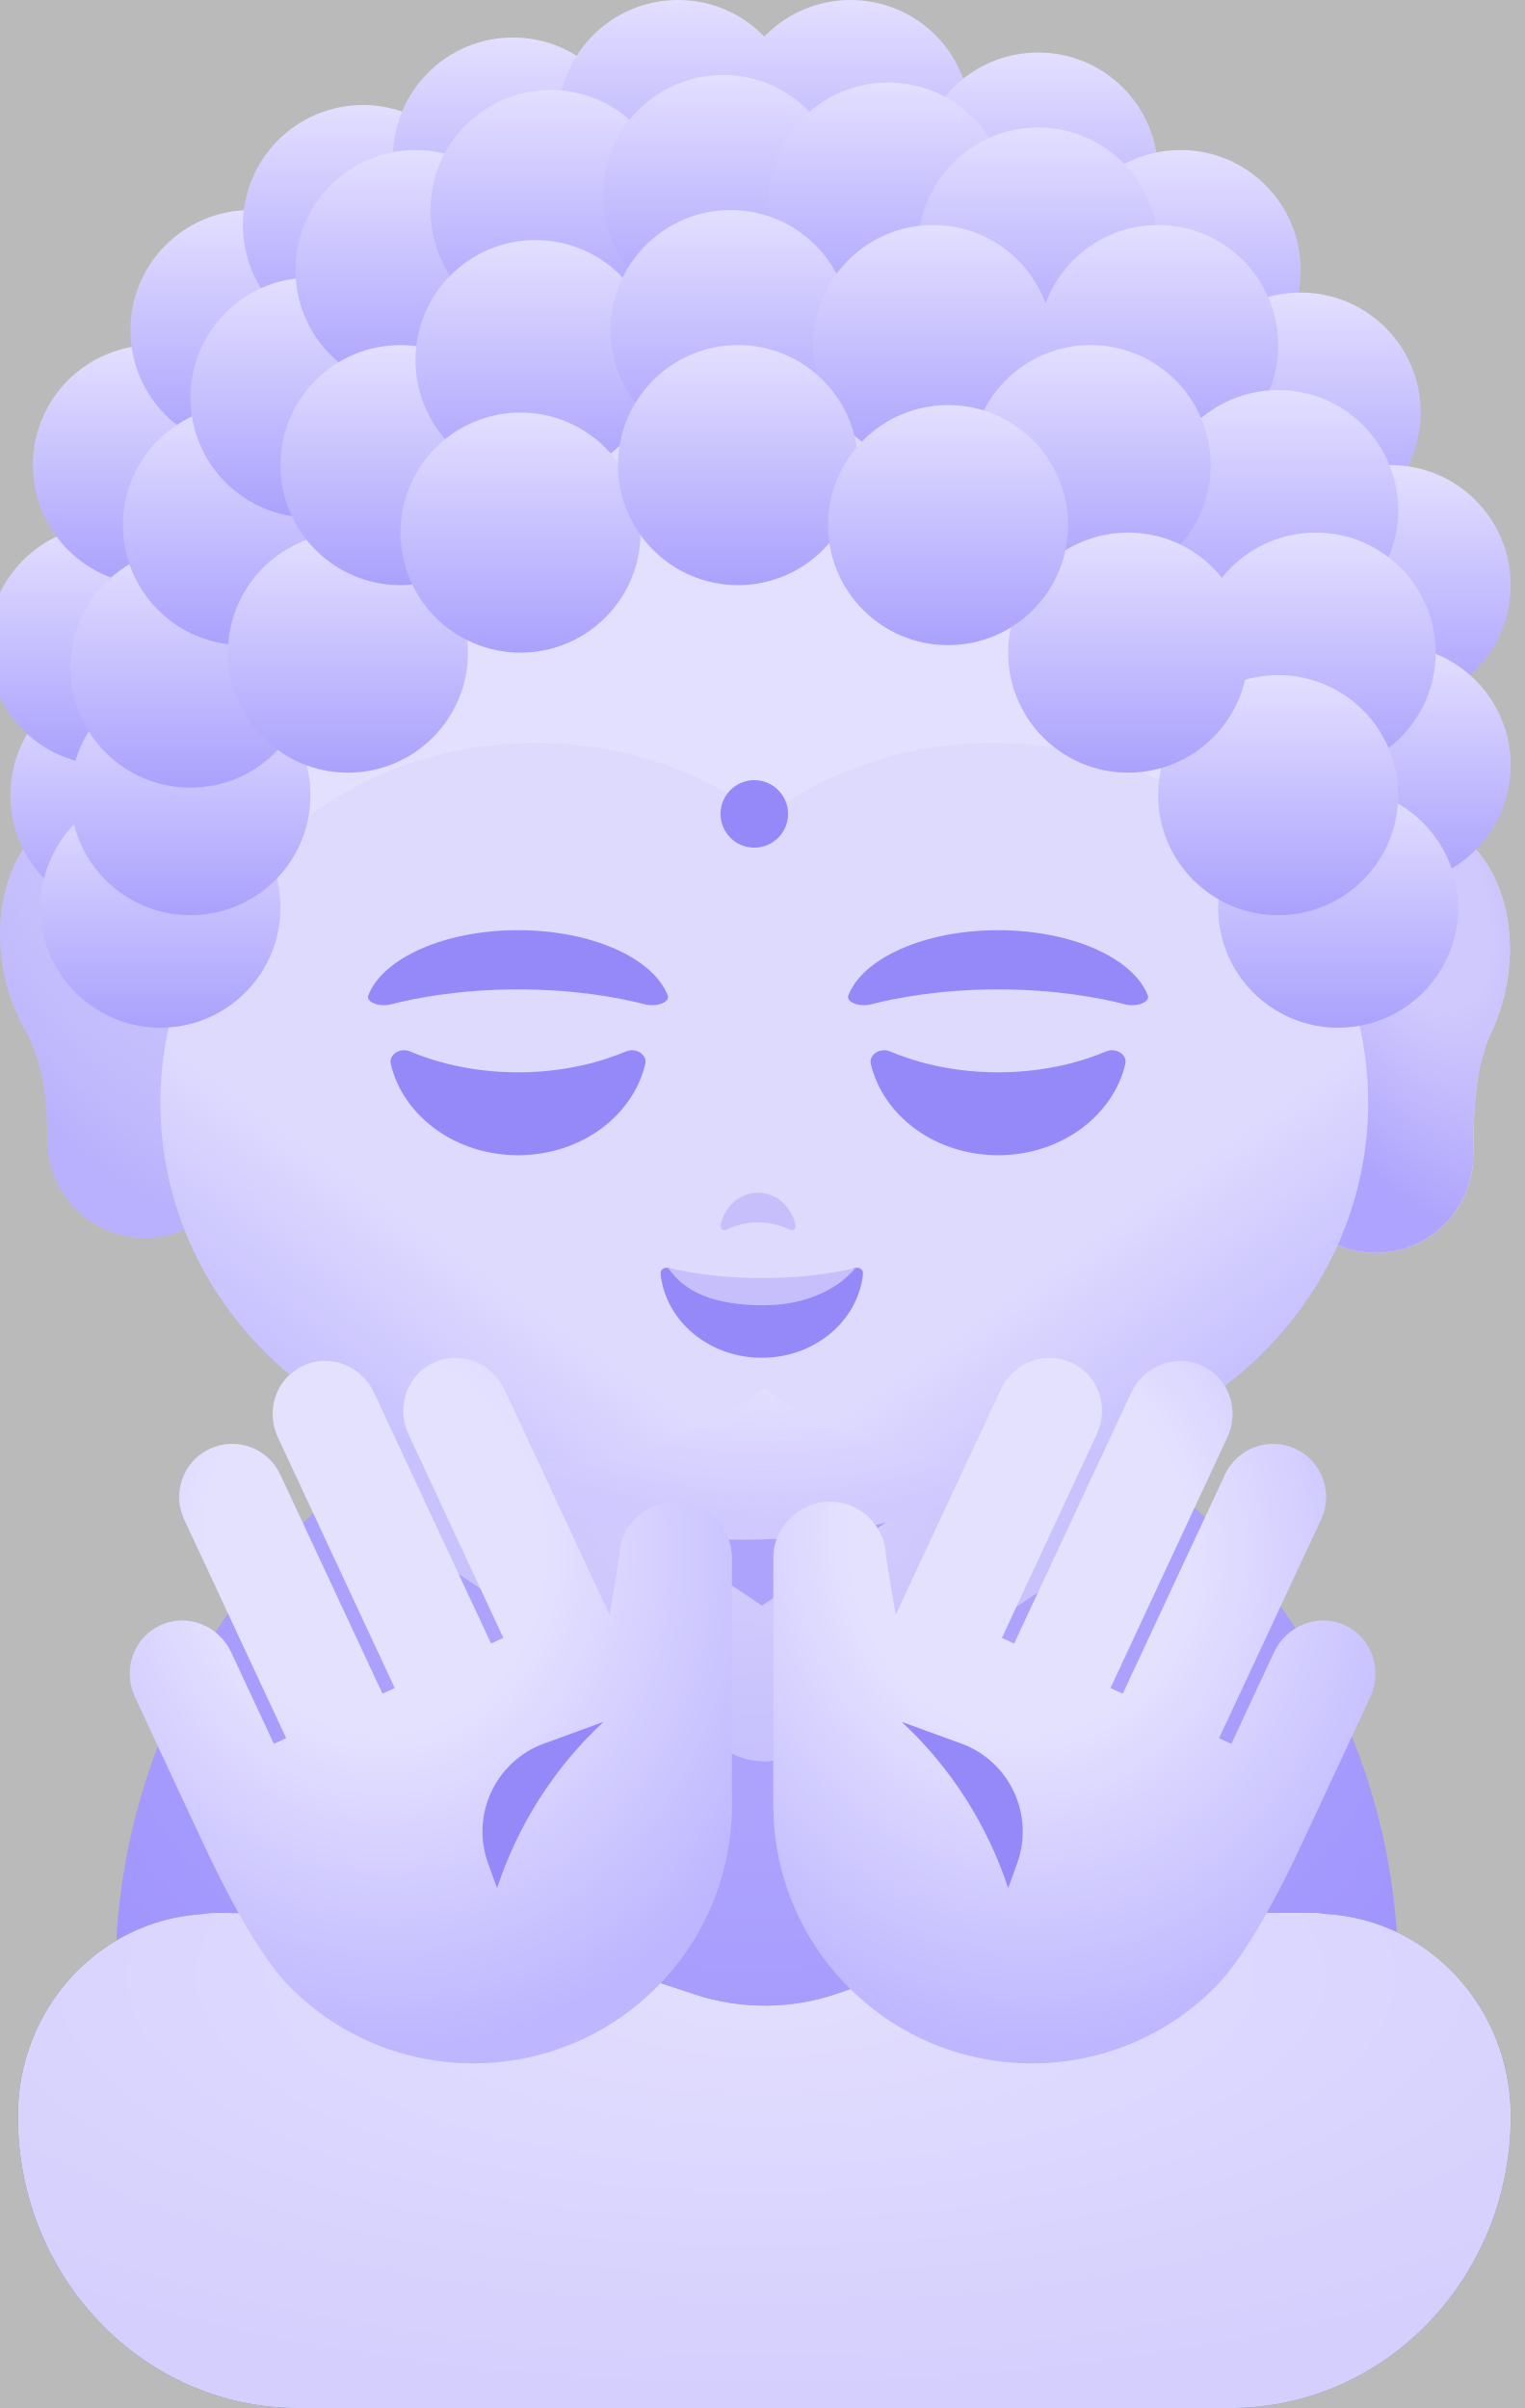
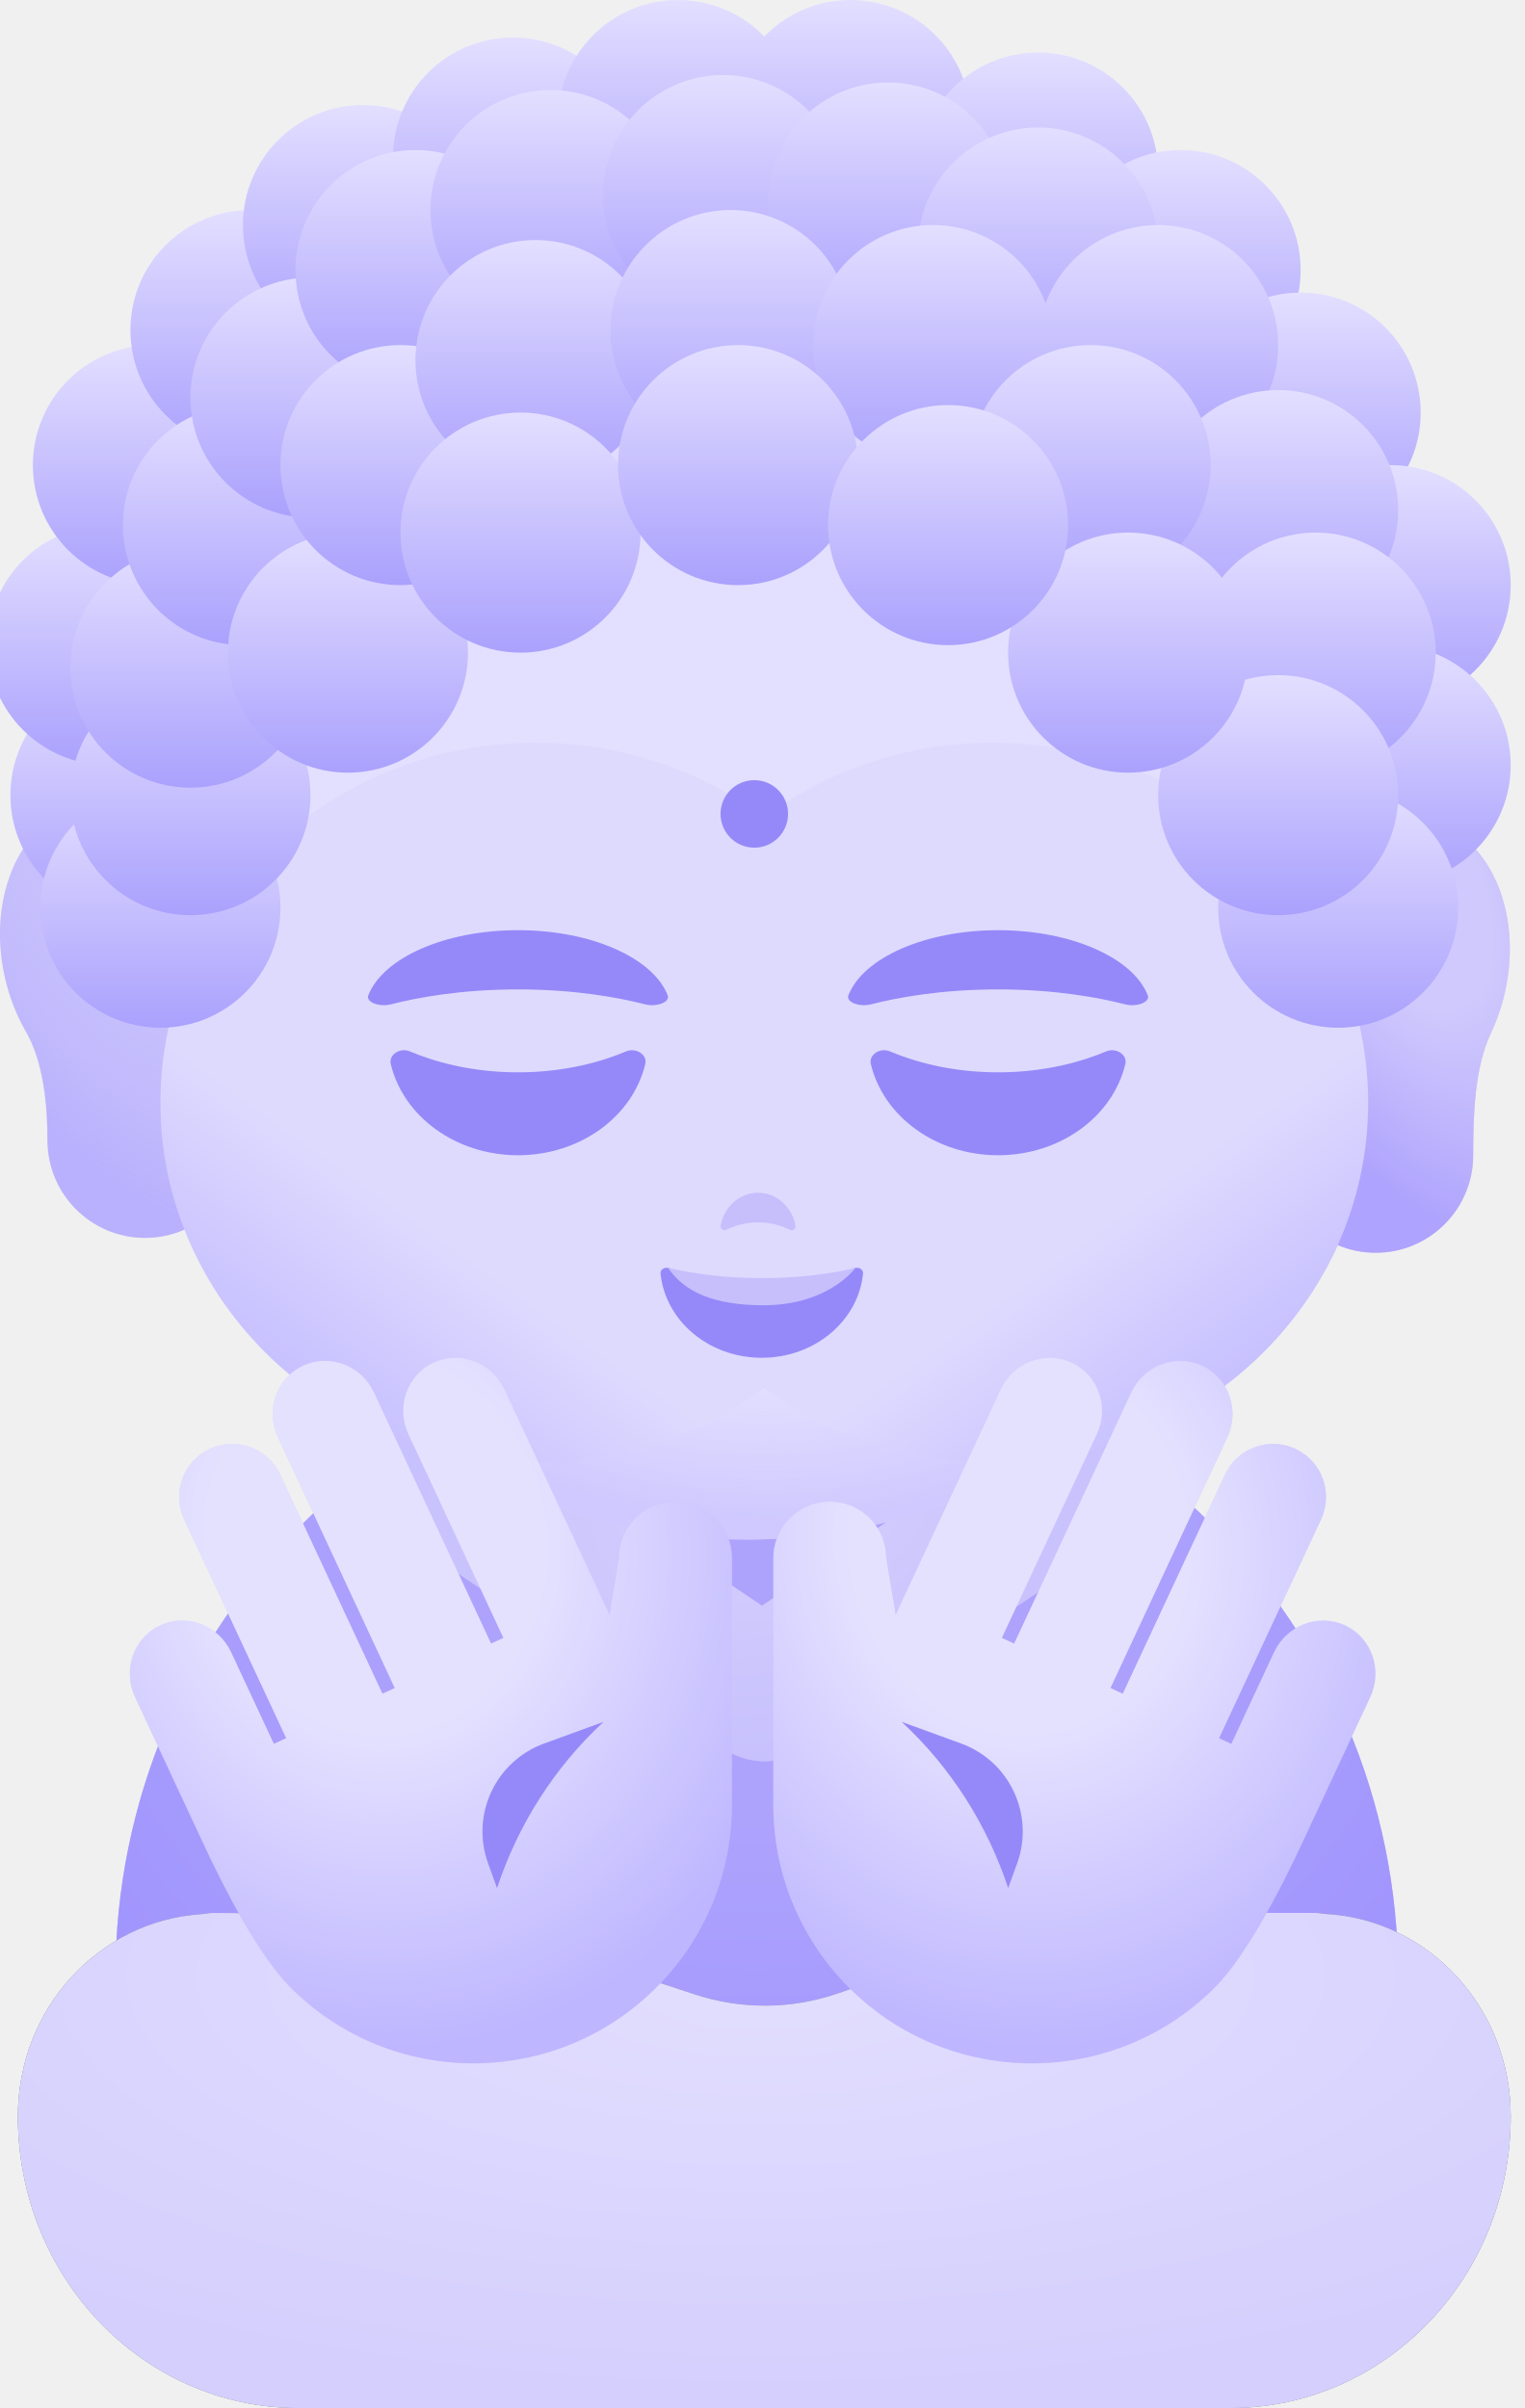
<svg xmlns="http://www.w3.org/2000/svg" width="88" height="139" viewBox="0 0 88 139" fill="none">
-   <rect width="88" height="139" fill="#F5F5F5" />
  <g id="ì ì Components">
-     <path d="M-4743 -205C-4743 -206.105 -4742.1 -207 -4741 -207H882C883.104 -207 884 -206.105 884 -205V6991C884 6992.1 883.104 6993 882 6993H-4741C-4742.1 6993 -4743 6992.1 -4743 6991V-205Z" fill="#2D2D2D" />
-     <path d="M-4741 -207V-206H882V-207V-208H-4741V-207ZM884 -205H883V6991H884H885V-205H884ZM882 6993V6992H-4741V6993V6994H882V6993ZM-4743 6991H-4742V-205H-4743H-4744V6991H-4743ZM-4741 6993V6992C-4741.55 6992 -4742 6991.55 -4742 6991H-4743H-4744C-4744 6992.66 -4742.66 6994 -4741 6994V6993ZM884 6991H883C883 6991.55 882.552 6992 882 6992V6993V6994C883.657 6994 885 6992.66 885 6991H884ZM882 -207V-206C882.552 -206 883 -205.552 883 -205H884H885C885 -206.657 883.657 -208 882 -208V-207ZM-4741 -207V-208C-4742.66 -208 -4744 -206.657 -4744 -205H-4743H-4742C-4742 -205.552 -4741.55 -206 -4741 -206V-207Z" fill="black" fill-opacity="0.1" />
    <g id="ë¶ì²">
-       <path d="M-477 -108C-477 -109.105 -476.105 -110 -475 -110H696C697.105 -110 698 -109.105 698 -108V1498C698 1499.1 697.105 1500 696 1500H-475C-476.105 1500 -477 1499.1 -477 1498V-108Z" fill="#BABABA" />
-       <path d="M-475 -110V-109H696V-110V-111H-475V-110ZM698 -108H697V1498H698H699V-108H698ZM696 1500V1499H-475V1500V1501H696V1500ZM-477 1498H-476V-108H-477H-478V1498H-477ZM-475 1500V1499C-475.552 1499 -476 1498.55 -476 1498H-477H-478C-478 1499.66 -476.657 1501 -475 1501V1500ZM698 1498H697C697 1498.55 696.552 1499 696 1499V1500V1501C697.657 1501 699 1499.66 699 1498H698ZM696 -110V-109C696.552 -109 697 -108.552 697 -108H698H699C699 -109.657 697.657 -111 696 -111V-110ZM-475 -110V-111C-476.657 -111 -478 -109.657 -478 -108H-477H-476C-476 -108.552 -475.552 -109 -475 -109V-110Z" fill="black" fill-opacity="0.1" />
      <g id="ë¶ì²_2">
        <rect x="-293.5" y="-31.5" width="563" height="691" rx="4.5" stroke="#9747FF" stroke-dasharray="10 5" />
        <g id="íì =ê¸°ë³¸, ìì=ë³´ë¼">
          <g id="art" clip-path="url(#clip0_260_4375)">
            <path id="Vector" d="M60.651 84.235C48.839 86.086 37.824 78.393 36.047 67.052C34.27 55.712 42.404 45.017 54.216 43.166C66.027 41.315 77.043 49.008 78.82 60.349C80.597 71.689 72.462 82.384 60.651 84.235Z" fill="url(#paint0_radial_260_4375)" fill-opacity="0.5" />
            <path id="Vector_2" d="M27.673 84.235C39.484 86.086 50.5 78.393 52.277 67.052C54.053 55.712 45.919 45.017 34.107 43.166C22.296 41.315 11.28 49.008 9.503 60.349C7.726 71.689 15.861 82.384 27.673 84.235Z" fill="url(#paint1_radial_260_4375)" fill-opacity="0.5" />
            <g id="ë¶ì²_3">
              <g id="Group 5">
                <g id="Rectangle 33">
                  <path d="M6.661 114.096C6.661 93.651 23.234 77.078 43.679 77.078C64.123 77.078 80.696 93.651 80.696 114.096V129.907H6.661V114.096Z" fill="#9587FF" />
                  <path d="M6.661 114.096C6.661 93.651 23.234 77.078 43.679 77.078C64.123 77.078 80.696 93.651 80.696 114.096V129.907H6.661V114.096Z" fill="url(#paint2_radial_260_4375)" fill-opacity="0.5" />
                </g>
                <g id="Union">
                  <path d="M60.592 81.536C62.478 80.27 65.033 80.773 66.299 82.659C67.565 84.545 67.063 87.101 65.177 88.367L46.413 100.967C44.759 102.077 42.59 101.827 41.228 100.477C40.79 100.363 40.364 100.175 39.967 99.909L22.778 88.367C20.892 87.101 20.39 84.545 21.656 82.659C22.922 80.773 25.477 80.27 27.363 81.536L43.977 92.692L60.592 81.536Z" fill="#E4E0FF" />
                  <path d="M60.592 81.536C62.478 80.27 65.033 80.773 66.299 82.659C67.565 84.545 67.063 87.101 65.177 88.367L46.413 100.967C44.759 102.077 42.59 101.827 41.228 100.477C40.79 100.363 40.364 100.175 39.967 99.909L22.778 88.367C20.892 87.101 20.39 84.545 21.656 82.659C22.922 80.773 25.477 80.27 27.363 81.536L43.977 92.692L60.592 81.536Z" fill="url(#paint3_radial_260_4375)" fill-opacity="0.5" />
                </g>
                <path id="Union_2" d="M75.484 48.502C77.122 46.458 80.169 46.87 82.384 47.356C85.887 48.124 87.897 52.534 86.873 57.206C86.685 58.065 86.407 58.873 86.057 59.614C85.091 61.659 85.026 64.424 85.026 66.686C85.026 69.795 82.506 72.315 79.397 72.315C76.289 72.314 73.77 69.794 73.769 66.686C73.769 63.996 74.262 60.649 73.977 57.974C73.858 56.849 73.918 55.646 74.186 54.424C74.562 52.705 74.531 49.692 75.484 48.502Z" fill="#FFDBE4" />
                <path id="Vector_3" d="M44.015 87.74C62.382 87.74 77.271 72.849 77.271 54.479C77.271 36.109 62.382 21.218 44.015 21.218C25.648 21.218 10.759 36.109 10.759 54.479C10.759 72.849 25.648 87.74 44.015 87.74Z" fill="url(#paint4_linear_260_4375)" />
                <g id="Vector_4">
                  <path d="M43.861 88.01C62.377 88.01 77.388 73.312 77.388 55.181C77.388 37.05 62.377 22.352 43.861 22.352C25.344 22.352 10.333 37.05 10.333 55.181C10.333 73.312 25.344 88.01 43.861 88.01Z" fill="#E3DFFF" />
                  <path d="M43.861 88.01C62.377 88.01 77.388 73.312 77.388 55.181C77.388 37.05 62.377 22.352 43.861 22.352C25.344 22.352 10.333 37.05 10.333 55.181C10.333 73.312 25.344 88.01 43.861 88.01Z" fill="url(#paint5_radial_260_4375)" fill-opacity="0.5" />
                </g>
                <path id="Vector_5" d="M44.149 77.134C63.517 77.134 79.218 61.431 79.218 42.06C79.218 22.688 63.517 6.985 44.149 6.985C24.781 6.985 9.08 22.688 9.08 42.06C9.08 61.431 24.781 77.134 44.149 77.134Z" fill="#DEDAFE" />
                <path id="Vector 1" d="M24.196 103.059C23.33 103.059 23.113 110.564 23.113 114.317L25.062 117.781C25.134 112.874 25.062 103.059 24.196 103.059Z" fill="#FFADC2" />
                <path id="Vector 2" d="M64.915 103.059C65.781 103.059 65.997 110.564 65.997 114.317L64.049 117.781C63.976 112.874 64.049 103.059 64.915 103.059Z" fill="#FFADC2" />
                <g id="Vector_6">
                  <path d="M72.736 110.421C65.495 110.421 58.306 111.629 51.463 113.996L48.367 115.067C45.687 115.993 42.796 116.015 40.104 115.129L38.603 114.634C30.138 111.845 21.224 110.424 12.312 110.424C12.059 110.424 11.821 110.486 11.571 110.501C5.694 110.907 1.033 115.943 1.033 122.163C1.033 131.462 8.276 139 17.211 139H71.013C79.948 139 87.191 131.462 87.191 122.163C87.191 115.888 82.447 110.804 76.495 110.483C76.299 110.473 76.111 110.421 75.912 110.421H72.739H72.736Z" fill="#4E5968" />
                  <path d="M72.736 110.421C65.495 110.421 58.306 111.629 51.463 113.996L48.367 115.067C45.687 115.993 42.796 116.015 40.104 115.129L38.603 114.634C30.138 111.845 21.224 110.424 12.312 110.424C12.059 110.424 11.821 110.486 11.571 110.501C5.694 110.907 1.033 115.943 1.033 122.163C1.033 131.462 8.276 139 17.211 139H71.013C79.948 139 87.191 131.462 87.191 122.163C87.191 115.888 82.447 110.804 76.495 110.483C76.299 110.473 76.111 110.421 75.912 110.421H72.739H72.736Z" fill="#E3DFFF" />
                  <path d="M72.736 110.421C65.495 110.421 58.306 111.629 51.463 113.996L48.367 115.067C45.687 115.993 42.796 116.015 40.104 115.129L38.603 114.634C30.138 111.845 21.224 110.424 12.312 110.424C12.059 110.424 11.821 110.486 11.571 110.501C5.694 110.907 1.033 115.943 1.033 122.163C1.033 131.462 8.276 139 17.211 139H71.013C79.948 139 87.191 131.462 87.191 122.163C87.191 115.888 82.447 110.804 76.495 110.483C76.299 110.473 76.111 110.421 75.912 110.421H72.739H72.736Z" fill="url(#paint6_radial_260_4375)" fill-opacity="0.5" />
                </g>
              </g>
              <g id="Group 45">
                <g id="Union_3">
                  <path d="M75.483 48.502C77.121 46.458 80.168 46.87 82.383 47.356C85.886 48.124 87.896 52.534 86.872 57.206C86.684 58.065 86.406 58.873 86.056 59.614C85.09 61.659 85.025 64.424 85.025 66.686C85.025 69.795 82.505 72.315 79.397 72.315C76.288 72.314 73.769 69.794 73.769 66.686C73.769 63.996 74.261 60.649 73.976 57.974C73.857 56.849 73.917 55.646 74.185 54.424C74.561 52.705 74.53 49.692 75.483 48.502Z" fill="#C6BFFC" />
                  <path d="M75.483 48.502C77.121 46.458 80.168 46.87 82.383 47.356C85.886 48.124 87.896 52.534 86.872 57.206C86.684 58.065 86.406 58.873 86.056 59.614C85.09 61.659 85.025 64.424 85.025 66.686C85.025 69.795 82.505 72.315 79.397 72.315C76.288 72.314 73.769 69.794 73.769 66.686C73.769 63.996 74.261 60.649 73.976 57.974C73.857 56.849 73.917 55.646 74.185 54.424C74.561 52.705 74.53 49.692 75.483 48.502Z" fill="url(#paint7_radial_260_4375)" fill-opacity="0.5" />
                </g>
                <g id="Union_4">
                  <path d="M4.755 46.497C6.97 46.011 10.017 45.599 11.655 47.643C12.608 48.833 12.577 51.846 12.954 53.565C13.153 54.473 13.237 55.371 13.218 56.234C13.153 59.174 13.998 62.886 13.998 65.826C13.998 68.935 11.477 71.456 8.369 71.456C5.261 71.456 2.741 68.935 2.741 65.826C2.741 63.772 2.509 61.305 1.484 59.525C0.942 58.585 0.522 57.513 0.266 56.347C-0.758 51.676 1.252 47.265 4.755 46.497Z" fill="#C6BFFC" />
                  <path d="M4.755 46.497C6.97 46.011 10.017 45.599 11.655 47.643C12.608 48.833 12.577 51.846 12.954 53.565C13.153 54.473 13.237 55.371 13.218 56.234C13.153 59.174 13.998 62.886 13.998 65.826C13.998 68.935 11.477 71.456 8.369 71.456C5.261 71.456 2.741 68.935 2.741 65.826C2.741 63.772 2.509 61.305 1.484 59.525C0.942 58.585 0.522 57.513 0.266 56.347C-0.758 51.676 1.252 47.265 4.755 46.497Z" fill="url(#paint8_radial_260_4375)" fill-opacity="0.5" />
                </g>
                <g id="Vector_7">
                  <path d="M43.034 88.874C61.401 88.874 76.29 73.983 76.29 55.613C76.29 37.243 61.401 22.352 43.034 22.352C24.668 22.352 9.778 37.243 9.778 55.613C9.778 73.983 24.668 88.874 43.034 88.874Z" fill="#E3DFFF" />
                  <path d="M43.034 88.874C61.401 88.874 76.29 73.983 76.29 55.613C76.29 37.243 61.401 22.352 43.034 22.352C24.668 22.352 9.778 37.243 9.778 55.613C9.778 73.983 24.668 88.874 43.034 88.874Z" fill="url(#paint9_radial_260_4375)" fill-opacity="0.5" />
                </g>
                <path id="Vector_8" d="M30.906 84.439C42.862 84.439 52.554 75.133 52.554 63.654C52.554 52.175 42.862 42.869 30.906 42.869C18.951 42.869 9.259 52.175 9.259 63.654C9.259 75.133 18.951 84.439 30.906 84.439Z" fill="url(#paint10_linear_260_4375)" />
                <path id="Vector_9" d="M57.317 84.439C69.272 84.439 78.964 75.133 78.964 63.654C78.964 52.175 69.272 42.869 57.317 42.869C45.361 42.869 35.669 52.175 35.669 63.654C35.669 75.133 45.361 84.439 57.317 84.439Z" fill="url(#paint11_linear_260_4375)" />
                <g id="Group 44">
                  <path id="Vector_10" d="M7.527 52.828C11.353 52.828 14.454 49.727 14.454 45.9C14.454 42.074 11.353 38.972 7.527 38.972C3.701 38.972 0.6 42.074 0.6 45.9C0.6 49.727 3.701 52.828 7.527 52.828Z" fill="url(#paint12_linear_260_4375)" />
                  <path id="Vector_11" d="M6.228 44.168C10.054 44.168 13.155 41.066 13.155 37.24C13.155 33.413 10.054 30.311 6.228 30.311C2.402 30.311 -0.699 33.413 -0.699 37.24C-0.699 41.066 2.402 44.168 6.228 44.168Z" fill="url(#paint13_linear_260_4375)" />
                  <path id="Vector_12" d="M8.826 33.776C12.652 33.776 15.753 30.674 15.753 26.848C15.753 23.021 12.652 19.919 8.826 19.919C5 19.919 1.898 23.021 1.898 26.848C1.898 30.674 5 33.776 8.826 33.776Z" fill="url(#paint14_linear_260_4375)" />
                  <path id="Vector_13" d="M14.455 25.982C18.28 25.982 21.382 22.88 21.382 19.053C21.382 15.227 18.28 12.125 14.455 12.125C10.629 12.125 7.527 15.227 7.527 19.053C7.527 22.88 10.629 25.982 14.455 25.982Z" fill="url(#paint15_linear_260_4375)" />
                  <path id="Vector_14" d="M20.948 19.919C24.774 19.919 27.875 16.817 27.875 12.991C27.875 9.164 24.774 6.062 20.948 6.062C17.122 6.062 14.021 9.164 14.021 12.991C14.021 16.817 17.122 19.919 20.948 19.919Z" fill="url(#paint16_linear_260_4375)" />
                  <path id="Vector_15" d="M29.607 16.022C33.433 16.022 36.534 12.92 36.534 9.094C36.534 5.267 33.433 2.165 29.607 2.165C25.781 2.165 22.68 5.267 22.68 9.094C22.68 12.92 25.781 16.022 29.607 16.022Z" fill="url(#paint17_linear_260_4375)" />
                  <path id="Vector_16" d="M39.132 13.857C42.958 13.857 46.06 10.755 46.06 6.928C46.06 3.102 42.958 0 39.132 0C35.306 0 32.205 3.102 32.205 6.928C32.205 10.755 35.306 13.857 39.132 13.857Z" fill="url(#paint18_linear_260_4375)" />
                  <path id="Vector_17" d="M49.089 13.857C52.915 13.857 56.017 10.755 56.017 6.928C56.017 3.102 52.915 0 49.089 0C45.264 0 42.162 3.102 42.162 6.928C42.162 10.755 45.264 13.857 49.089 13.857Z" fill="url(#paint19_linear_260_4375)" />
                  <path id="Vector_18" d="M59.914 16.888C63.74 16.888 66.842 13.786 66.842 9.96C66.842 6.133 63.74 3.031 59.914 3.031C56.089 3.031 52.987 6.133 52.987 9.96C52.987 13.786 56.089 16.888 59.914 16.888Z" fill="url(#paint20_linear_260_4375)" />
                  <path id="Vector_19" d="M68.14 22.517C71.966 22.517 75.067 19.415 75.067 15.589C75.067 11.762 71.966 8.66 68.14 8.66C64.314 8.66 61.213 11.762 61.213 15.589C61.213 19.415 64.314 22.517 68.14 22.517Z" fill="url(#paint21_linear_260_4375)" />
                  <path id="Vector_20" d="M75.068 30.745C78.894 30.745 81.995 27.643 81.995 23.816C81.995 19.99 78.894 16.888 75.068 16.888C71.242 16.888 68.141 19.99 68.141 23.816C68.141 27.643 71.242 30.745 75.068 30.745Z" fill="url(#paint22_linear_260_4375)" />
                  <path id="Vector_21" d="M80.263 40.704C84.089 40.704 87.19 37.602 87.19 33.776C87.19 29.949 84.089 26.848 80.263 26.848C76.437 26.848 73.336 29.949 73.336 33.776C73.336 37.602 76.437 40.704 80.263 40.704Z" fill="url(#paint23_linear_260_4375)" />
                  <path id="Vector_22" d="M80.263 51.096C84.089 51.096 87.19 47.994 87.19 44.168C87.19 40.341 84.089 37.239 80.263 37.239C76.437 37.239 73.336 40.341 73.336 44.168C73.336 47.994 76.437 51.096 80.263 51.096Z" fill="url(#paint24_linear_260_4375)" />
                  <path id="Vector_23" d="M77.232 59.324C81.058 59.324 84.159 56.222 84.159 52.395C84.159 48.569 81.058 45.467 77.232 45.467C73.406 45.467 70.305 48.569 70.305 52.395C70.305 56.222 73.406 59.324 77.232 59.324Z" fill="url(#paint25_linear_260_4375)" />
                  <path id="Vector_24" d="M9.258 59.324C13.084 59.324 16.186 56.221 16.186 52.395C16.186 48.569 13.084 45.467 9.258 45.467C5.432 45.467 2.331 48.569 2.331 52.395C2.331 56.221 5.432 59.324 9.258 59.324Z" fill="url(#paint26_linear_260_4375)" />
                  <path id="Vector_25" d="M10.991 52.828C14.816 52.828 17.918 49.727 17.918 45.9C17.918 42.074 14.816 38.972 10.991 38.972C7.165 38.972 4.063 42.074 4.063 45.9C4.063 49.727 7.165 52.828 10.991 52.828Z" fill="url(#paint27_linear_260_4375)" />
                  <path id="Vector_26" d="M10.991 45.467C14.816 45.467 17.918 42.365 17.918 38.539C17.918 34.712 14.816 31.61 10.991 31.61C7.165 31.61 4.063 34.712 4.063 38.539C4.063 42.365 7.165 45.467 10.991 45.467Z" fill="url(#paint28_linear_260_4375)" />
                  <path id="Vector_27" d="M14.021 37.24C17.847 37.24 20.948 34.138 20.948 30.311C20.948 26.485 17.847 23.383 14.021 23.383C10.195 23.383 7.094 26.485 7.094 30.311C7.094 34.138 10.195 37.24 14.021 37.24Z" fill="url(#paint29_linear_260_4375)" />
                  <path id="Vector_28" d="M17.919 29.878C21.744 29.878 24.846 26.776 24.846 22.95C24.846 19.124 21.744 16.022 17.919 16.022C14.093 16.022 10.991 19.124 10.991 22.95C10.991 26.776 14.093 29.878 17.919 29.878Z" fill="url(#paint30_linear_260_4375)" />
                  <path id="Vector_29" d="M23.98 22.517C27.806 22.517 30.907 19.415 30.907 15.589C30.907 11.762 27.806 8.66 23.98 8.66C20.154 8.66 17.053 11.762 17.053 15.589C17.053 19.415 20.154 22.517 23.98 22.517Z" fill="url(#paint31_linear_260_4375)" />
                  <path id="Vector_30" d="M31.772 19.053C35.598 19.053 38.699 15.951 38.699 12.124C38.699 8.298 35.598 5.196 31.772 5.196C27.946 5.196 24.845 8.298 24.845 12.124C24.845 15.951 27.946 19.053 31.772 19.053Z" fill="url(#paint32_linear_260_4375)" />
                  <path id="Vector_31" d="M41.73 18.187C45.556 18.187 48.657 15.085 48.657 11.258C48.657 7.432 45.556 4.33 41.73 4.33C37.904 4.33 34.803 7.432 34.803 11.258C34.803 15.085 37.904 18.187 41.73 18.187Z" fill="url(#paint33_linear_260_4375)" />
                  <path id="Vector_32" d="M51.255 18.62C55.081 18.62 58.183 15.518 58.183 11.691C58.183 7.865 55.081 4.763 51.255 4.763C47.43 4.763 44.328 7.865 44.328 11.691C44.328 15.518 47.43 18.62 51.255 18.62Z" fill="url(#paint34_linear_260_4375)" />
                  <path id="Vector_33" d="M59.914 21.218C63.74 21.218 66.842 18.116 66.842 14.29C66.842 10.463 63.74 7.361 59.914 7.361C56.089 7.361 52.987 10.463 52.987 14.29C52.987 18.116 56.089 21.218 59.914 21.218Z" fill="url(#paint35_linear_260_4375)" />
                  <path id="Vector_34" d="M66.841 26.847C70.667 26.847 73.769 23.745 73.769 19.919C73.769 16.092 70.667 12.99 66.841 12.99C63.016 12.99 59.914 16.092 59.914 19.919C59.914 23.745 63.016 26.847 66.841 26.847Z" fill="url(#paint36_linear_260_4375)" />
                  <path id="Vector_35" d="M73.769 36.373C77.595 36.373 80.696 33.272 80.696 29.445C80.696 25.619 77.595 22.517 73.769 22.517C69.943 22.517 66.842 25.619 66.842 29.445C66.842 33.272 69.943 36.373 73.769 36.373Z" fill="url(#paint37_linear_260_4375)" />
                  <path id="Vector_36" d="M75.934 44.601C79.76 44.601 82.861 41.499 82.861 37.673C82.861 33.846 79.76 30.744 75.934 30.744C72.108 30.744 69.007 33.846 69.007 37.673C69.007 41.499 72.108 44.601 75.934 44.601Z" fill="url(#paint38_linear_260_4375)" />
                  <path id="Vector_37" d="M73.769 52.828C77.595 52.828 80.696 49.727 80.696 45.9C80.696 42.074 77.595 38.972 73.769 38.972C69.943 38.972 66.842 42.074 66.842 45.9C66.842 49.727 69.943 52.828 73.769 52.828Z" fill="url(#paint39_linear_260_4375)" />
                  <path id="Vector_38" d="M20.081 44.601C23.907 44.601 27.009 41.499 27.009 37.673C27.009 33.846 23.907 30.744 20.081 30.744C16.256 30.744 13.154 33.846 13.154 37.673C13.154 41.499 16.256 44.601 20.081 44.601Z" fill="url(#paint40_linear_260_4375)" />
                  <path id="Vector_39" d="M23.113 33.776C26.939 33.776 30.04 30.674 30.04 26.848C30.04 23.021 26.939 19.919 23.113 19.919C19.287 19.919 16.186 23.021 16.186 26.848C16.186 30.674 19.287 33.776 23.113 33.776Z" fill="url(#paint41_linear_260_4375)" />
                  <path id="Vector_40" d="M30.906 27.713C34.732 27.713 37.833 24.611 37.833 20.785C37.833 16.959 34.732 13.857 30.906 13.857C27.08 13.857 23.979 16.959 23.979 20.785C23.979 24.611 27.08 27.713 30.906 27.713Z" fill="url(#paint42_linear_260_4375)" />
                  <path id="Vector_41" d="M42.164 25.982C45.989 25.982 49.091 22.88 49.091 19.053C49.091 15.227 45.989 12.125 42.164 12.125C38.338 12.125 35.236 15.227 35.236 19.053C35.236 22.88 38.338 25.982 42.164 25.982Z" fill="url(#paint43_linear_260_4375)" />
                  <path id="Vector_42" d="M53.852 26.847C57.678 26.847 60.779 23.745 60.779 19.919C60.779 16.092 57.678 12.99 53.852 12.99C50.026 12.99 46.925 16.092 46.925 19.919C46.925 23.745 50.026 26.847 53.852 26.847Z" fill="url(#paint44_linear_260_4375)" />
                  <path id="Vector_43" d="M62.945 33.776C66.771 33.776 69.872 30.674 69.872 26.848C69.872 23.021 66.771 19.919 62.945 19.919C59.119 19.919 56.018 23.021 56.018 26.848C56.018 30.674 59.119 33.776 62.945 33.776Z" fill="url(#paint45_linear_260_4375)" />
                  <path id="Vector_44" d="M65.11 44.601C68.936 44.601 72.037 41.499 72.037 37.673C72.037 33.846 68.936 30.744 65.11 30.744C61.284 30.744 58.183 33.846 58.183 37.673C58.183 41.499 61.284 44.601 65.11 44.601Z" fill="url(#paint46_linear_260_4375)" />
                  <path id="Vector_45" d="M30.041 37.673C33.866 37.673 36.968 34.571 36.968 30.745C36.968 26.918 33.866 23.816 30.041 23.816C26.215 23.816 23.113 26.918 23.113 30.745C23.113 34.571 26.215 37.673 30.041 37.673Z" fill="url(#paint47_linear_260_4375)" />
                  <path id="Vector_46" d="M42.596 33.776C46.422 33.776 49.523 30.674 49.523 26.848C49.523 23.021 46.422 19.919 42.596 19.919C38.77 19.919 35.669 23.021 35.669 26.848C35.669 30.674 38.77 33.776 42.596 33.776Z" fill="url(#paint48_linear_260_4375)" />
                  <path id="Vector_47" d="M54.718 37.24C58.544 37.24 61.645 34.138 61.645 30.311C61.645 26.485 58.544 23.383 54.718 23.383C50.892 23.383 47.791 26.485 47.791 30.311C47.791 34.138 50.892 37.24 54.718 37.24Z" fill="url(#paint49_linear_260_4375)" />
                </g>
                <g id="Group 4">
                  <path id="Vector_48" d="M43.534 48.931C44.61 48.931 45.483 48.059 45.483 46.982C45.483 45.906 44.61 45.034 43.534 45.034C42.458 45.034 41.586 45.906 41.586 46.982C41.586 48.059 42.458 48.931 43.534 48.931Z" fill="#9589F9" />
                  <path id="Vector_49" d="M49.376 73.19C49.324 73.202 49.267 73.21 49.214 73.222C48.081 74.483 46.193 75.19 44.049 75.19C41.221 75.19 39.569 74.479 38.663 73.211C38.629 73.203 38.592 73.198 38.558 73.19C38.329 73.138 38.102 73.3 38.123 73.514C38.397 76.241 40.907 78.377 43.967 78.377C47.027 78.377 49.538 76.241 49.81 73.514C49.832 73.299 49.605 73.138 49.376 73.19Z" fill="#9589F9" />
                  <path id="Vector_50" d="M44.081 75.345C46.28 75.345 48.217 74.572 49.38 73.192C47.798 73.562 45.963 73.779 43.996 73.779C42.007 73.779 40.15 73.558 38.556 73.18C39.485 74.568 41.18 75.345 44.081 75.345Z" fill="#C6BFFC" />
                  <path id="Vector_51" d="M23.667 60.694C23.089 60.449 22.425 60.878 22.553 61.42C23.267 64.427 26.284 66.685 29.897 66.685C33.511 66.685 36.528 64.427 37.241 61.42C37.37 60.878 36.706 60.449 36.128 60.694C34.867 61.227 32.72 61.899 29.897 61.899C27.074 61.899 24.927 61.227 23.667 60.694Z" fill="#9589F9" />
                  <path id="Vector_52" d="M63.835 60.694C64.413 60.449 65.077 60.878 64.948 61.42C64.235 64.427 61.218 66.685 57.604 66.685C53.991 66.685 50.974 64.427 50.26 61.42C50.132 60.878 50.796 60.449 51.374 60.694C52.634 61.227 54.781 61.899 57.604 61.899C60.425 61.899 62.574 61.227 63.835 60.694Z" fill="#9589F9" />
                  <path id="Vector_53" d="M37.227 57.974C37.906 58.149 38.688 57.843 38.536 57.456C37.697 55.308 34.148 53.694 29.896 53.694C25.645 53.694 22.096 55.308 21.256 57.456C21.105 57.843 21.886 58.149 22.566 57.974C24.049 57.593 26.575 57.113 29.896 57.113C33.215 57.113 35.743 57.593 37.227 57.974Z" fill="#9589F9" />
                  <path id="Vector_54" d="M64.935 57.974C65.614 58.149 66.396 57.843 66.244 57.456C65.405 55.308 61.856 53.695 57.604 53.695C53.353 53.695 49.804 55.308 48.964 57.456C48.813 57.843 49.594 58.149 50.274 57.974C51.757 57.593 54.283 57.113 57.604 57.113C60.923 57.113 63.452 57.593 64.935 57.974Z" fill="#9589F9" />
                  <path id="Vector_55" d="M45.583 70.99C45.753 71.078 45.949 70.924 45.911 70.731C45.701 69.657 44.813 68.85 43.751 68.85C42.688 68.85 41.8 69.657 41.591 70.731C41.553 70.924 41.748 71.078 41.918 70.99C42.289 70.8 42.92 70.56 43.751 70.56C44.58 70.56 45.212 70.8 45.583 70.99Z" fill="#C6BFFC" />
                </g>
              </g>
              <g id="Group">
                <g id="Vector_56">
                  <path d="M77.633 93.826C76.102 93.112 74.267 93.806 73.535 95.375L71.068 100.667L70.354 100.338L76.244 87.707C76.959 86.174 76.298 84.351 74.767 83.635C73.235 82.922 71.415 83.587 70.699 85.12L64.801 97.771L64.087 97.442L70.836 82.965C71.566 81.399 70.917 79.551 69.386 78.838C67.854 78.124 66.021 78.814 65.291 80.38L58.532 94.877L57.819 94.548L63.302 82.787C64.032 81.221 63.383 79.373 61.852 78.66C60.32 77.946 58.487 78.636 57.757 80.202C57.757 80.202 57.757 80.204 57.757 80.206L51.695 93.209L51.144 89.936C51.144 88.138 49.686 86.679 47.889 86.679C46.091 86.679 44.634 88.136 44.634 89.936V104.185C44.634 108.003 46.09 111.821 49.003 114.735C54.828 120.56 64.274 120.56 70.099 114.735C71.913 112.921 73.877 109.123 75.14 106.414C75.36 105.945 75.604 105.418 75.832 104.929L75.919 104.746C76.037 104.49 76.147 104.257 76.244 104.046L79.08 97.962C79.811 96.391 79.165 94.539 77.633 93.826Z" fill="#C9C2FF" />
                  <path d="M77.633 93.826C76.102 93.112 74.267 93.806 73.535 95.375L71.068 100.667L70.354 100.338L76.244 87.707C76.959 86.174 76.298 84.351 74.767 83.635C73.235 82.922 71.415 83.587 70.699 85.12L64.801 97.771L64.087 97.442L70.836 82.965C71.566 81.399 70.917 79.551 69.386 78.838C67.854 78.124 66.021 78.814 65.291 80.38L58.532 94.877L57.819 94.548L63.302 82.787C64.032 81.221 63.383 79.373 61.852 78.66C60.32 77.946 58.487 78.636 57.757 80.202C57.757 80.202 57.757 80.204 57.757 80.206L51.695 93.209L51.144 89.936C51.144 88.138 49.686 86.679 47.889 86.679C46.091 86.679 44.634 88.136 44.634 89.936V104.185C44.634 108.003 46.09 111.821 49.003 114.735C54.828 120.56 64.274 120.56 70.099 114.735C71.913 112.921 73.877 109.123 75.14 106.414C75.36 105.945 75.604 105.418 75.832 104.929L75.919 104.746C76.037 104.49 76.147 104.257 76.244 104.046L79.08 97.962C79.811 96.391 79.165 94.539 77.633 93.826Z" fill="url(#paint50_radial_260_4375)" fill-opacity="0.5" />
                </g>
                <g id="Vector_57">
                  <path d="M38.985 86.677C37.187 86.677 35.73 88.135 35.73 89.934L35.178 93.207L29.116 80.204C29.116 80.204 29.116 80.202 29.116 80.2C28.386 78.635 26.553 77.945 25.022 78.658C23.491 79.372 22.842 81.22 23.571 82.785L29.055 94.547L28.341 94.876L21.582 80.378C20.852 78.813 19.019 78.123 17.488 78.836C15.956 79.55 15.308 81.398 16.037 82.963L22.786 97.441L22.073 97.77L16.174 85.118C15.459 83.583 13.638 82.92 12.107 83.634C10.575 84.347 9.914 86.17 10.629 87.705L16.519 100.336L15.805 100.665L13.338 95.374C12.606 93.802 10.771 93.109 9.24 93.824C7.709 94.539 7.062 96.389 7.793 97.96L10.629 104.045C10.728 104.255 10.836 104.489 10.955 104.744L11.041 104.927C11.269 105.416 11.514 105.943 11.733 106.412C12.996 109.121 14.961 112.919 16.774 114.733C22.599 120.559 32.045 120.559 37.87 114.733C40.784 111.819 42.239 108.001 42.239 104.183V89.934C42.239 88.137 40.782 86.677 38.985 86.677Z" fill="#C9C2FF" />
                  <path d="M38.985 86.677C37.187 86.677 35.73 88.135 35.73 89.934L35.178 93.207L29.116 80.204C29.116 80.204 29.116 80.202 29.116 80.2C28.386 78.635 26.553 77.945 25.022 78.658C23.491 79.372 22.842 81.22 23.571 82.785L29.055 94.547L28.341 94.876L21.582 80.378C20.852 78.813 19.019 78.123 17.488 78.836C15.956 79.55 15.308 81.398 16.037 82.963L22.786 97.441L22.073 97.77L16.174 85.118C15.459 83.583 13.638 82.92 12.107 83.634C10.575 84.347 9.914 86.17 10.629 87.705L16.519 100.336L15.805 100.665L13.338 95.374C12.606 93.802 10.771 93.109 9.24 93.824C7.709 94.539 7.062 96.389 7.793 97.96L10.629 104.045C10.728 104.255 10.836 104.489 10.955 104.744L11.041 104.927C11.269 105.416 11.514 105.943 11.733 106.412C12.996 109.121 14.961 112.919 16.774 114.733C22.599 120.559 32.045 120.559 37.87 114.733C40.784 111.819 42.239 108.001 42.239 104.183V89.934C42.239 88.137 40.782 86.677 38.985 86.677Z" fill="url(#paint51_radial_260_4375)" fill-opacity="0.5" />
                </g>
                <path id="Vector_58" d="M34.835 99.393L31.404 100.643C28.599 101.664 27.152 104.766 28.173 107.572L28.687 108.987C29.891 105.35 31.985 102.032 34.835 99.393Z" fill="#9589F9" />
                <path id="Vector_59" d="M52.038 99.393L55.469 100.643C58.275 101.664 59.721 104.766 58.7 107.572L58.187 108.987C56.982 105.35 54.889 102.032 52.038 99.393Z" fill="#9589F9" />
              </g>
            </g>
          </g>
        </g>
      </g>
    </g>
  </g>
  <defs>
    <radialGradient id="paint0_radial_260_4375" cx="0" cy="0" r="1" gradientTransform="matrix(28.7105 13.5012 14.0615 -29.9115 49.3623 55.5418)" gradientUnits="userSpaceOnUse">
      <stop offset="0.713" stop-color="#DED9FF" />
      <stop offset="1" stop-color="#AAA1FD" />
    </radialGradient>
    <radialGradient id="paint1_radial_260_4375" cx="0" cy="0" r="1" gradientTransform="matrix(-26.9044 15.953 -16.6151 -28.0298 38.961 55.5418)" gradientUnits="userSpaceOnUse">
      <stop offset="0.713" stop-color="#BBB3FF" stop-opacity="0" />
      <stop offset="1" stop-color="#BBB3FF" />
    </radialGradient>
    <radialGradient id="paint2_radial_260_4375" cx="0" cy="0" r="1" gradientUnits="userSpaceOnUse" gradientTransform="translate(43.508 89.1532) rotate(90) scale(40.7534 49.3221)">
      <stop offset="0.401" stop-color="#C6BFFC" />
      <stop offset="1" stop-color="#AAA1FD" />
    </radialGradient>
    <radialGradient id="paint3_radial_260_4375" cx="0" cy="0" r="1" gradientTransform="matrix(-20.5561 5.28497 3.91386 14.8378 44.0397 86.0803)" gradientUnits="userSpaceOnUse">
      <stop offset="0.023" stop-color="#C6BFFC" />
      <stop offset="1" stop-color="#AAA1FD" />
    </radialGradient>
    <linearGradient id="paint4_linear_260_4375" x1="44.015" y1="21.218" x2="44.015" y2="87.74" gradientUnits="userSpaceOnUse">
      <stop stop-color="#FFDBE4" />
      <stop offset="1" stop-color="#FFCDD7" />
    </linearGradient>
    <radialGradient id="paint5_radial_260_4375" cx="0" cy="0" r="1" gradientTransform="matrix(3.45548e-06 33.9779 -36.0885 -1.44264 43.7406 52.9105)" gradientUnits="userSpaceOnUse">
      <stop offset="0.12" stop-color="#E3DFFF" />
      <stop offset="1" stop-color="#D1CCFD" />
    </radialGradient>
    <radialGradient id="paint6_radial_260_4375" cx="0" cy="0" r="1" gradientTransform="matrix(0.0179523 24.9049 -64.8388 0.0415629 43.8955 114.095)" gradientUnits="userSpaceOnUse">
      <stop stop-color="#E3DFFF" />
      <stop offset="1" stop-color="#C6BFFC" />
    </radialGradient>
    <radialGradient id="paint7_radial_260_4375" cx="0" cy="0" r="1" gradientTransform="matrix(1.80148e-07 19.053 -15.8159 -11.6142 80.2628 50.0138)" gradientUnits="userSpaceOnUse">
      <stop offset="0.369" stop-color="#D9D4FD" />
      <stop offset="1" stop-color="#9587FF" />
    </radialGradient>
    <radialGradient id="paint8_radial_260_4375" cx="0" cy="0" r="1" gradientTransform="matrix(1.88608e-07 19.053 -16.5587 -11.6142 6.79826 49.1551)" gradientUnits="userSpaceOnUse">
      <stop stop-color="#D9D4FD" stop-opacity="0" />
      <stop offset="1" stop-color="#ACA3FE" />
    </radialGradient>
    <radialGradient id="paint9_radial_260_4375" cx="0" cy="0" r="1" gradientTransform="matrix(3.42749e-06 34.4252 -35.7962 -1.46164 42.9153 53.3128)" gradientUnits="userSpaceOnUse">
      <stop offset="0.771" stop-color="#ABA1FD" stop-opacity="0" />
      <stop offset="1" stop-color="#AAA1FD" stop-opacity="0.7" />
    </radialGradient>
    <linearGradient id="paint10_linear_260_4375" x1="24.796" y1="70.897" x2="16.065" y2="83.121" gradientUnits="userSpaceOnUse">
      <stop stop-color="#DEDAFE" />
      <stop offset="1" stop-color="#C0B9FF" />
    </linearGradient>
    <linearGradient id="paint11_linear_260_4375" x1="63.427" y1="70.897" x2="72.158" y2="83.121" gradientUnits="userSpaceOnUse">
      <stop stop-color="#DEDAFE" />
      <stop offset="1" stop-color="#C0B9FF" />
    </linearGradient>
    <linearGradient id="paint12_linear_260_4375" x1="7.527" y1="38.972" x2="7.527" y2="52.828" gradientUnits="userSpaceOnUse">
      <stop stop-color="#E3DFFF" />
      <stop offset="1" stop-color="#AAA1FD" />
    </linearGradient>
    <linearGradient id="paint13_linear_260_4375" x1="6.228" y1="30.311" x2="6.228" y2="44.168" gradientUnits="userSpaceOnUse">
      <stop stop-color="#E3DFFF" />
      <stop offset="1" stop-color="#AAA1FD" />
    </linearGradient>
    <linearGradient id="paint14_linear_260_4375" x1="8.826" y1="19.919" x2="8.826" y2="33.776" gradientUnits="userSpaceOnUse">
      <stop stop-color="#E3DFFF" />
      <stop offset="1" stop-color="#AAA1FD" />
    </linearGradient>
    <linearGradient id="paint15_linear_260_4375" x1="14.455" y1="12.125" x2="14.455" y2="25.982" gradientUnits="userSpaceOnUse">
      <stop stop-color="#E3DFFF" />
      <stop offset="1" stop-color="#AAA1FD" />
    </linearGradient>
    <linearGradient id="paint16_linear_260_4375" x1="20.948" y1="6.062" x2="20.948" y2="19.919" gradientUnits="userSpaceOnUse">
      <stop stop-color="#E3DFFF" />
      <stop offset="1" stop-color="#AAA1FD" />
    </linearGradient>
    <linearGradient id="paint17_linear_260_4375" x1="29.607" y1="2.165" x2="29.607" y2="16.022" gradientUnits="userSpaceOnUse">
      <stop stop-color="#E3DFFF" />
      <stop offset="1" stop-color="#AAA1FD" />
    </linearGradient>
    <linearGradient id="paint18_linear_260_4375" x1="39.132" y1="0" x2="39.132" y2="13.857" gradientUnits="userSpaceOnUse">
      <stop stop-color="#E3DFFF" />
      <stop offset="1" stop-color="#AAA1FD" />
    </linearGradient>
    <linearGradient id="paint19_linear_260_4375" x1="49.089" y1="0" x2="49.089" y2="13.857" gradientUnits="userSpaceOnUse">
      <stop stop-color="#E3DFFF" />
      <stop offset="1" stop-color="#AAA1FD" />
    </linearGradient>
    <linearGradient id="paint20_linear_260_4375" x1="59.914" y1="3.031" x2="59.914" y2="16.888" gradientUnits="userSpaceOnUse">
      <stop stop-color="#E3DFFF" />
      <stop offset="1" stop-color="#AAA1FD" />
    </linearGradient>
    <linearGradient id="paint21_linear_260_4375" x1="68.14" y1="8.66" x2="68.14" y2="22.517" gradientUnits="userSpaceOnUse">
      <stop stop-color="#E3DFFF" />
      <stop offset="1" stop-color="#AAA1FD" />
    </linearGradient>
    <linearGradient id="paint22_linear_260_4375" x1="75.068" y1="16.888" x2="75.068" y2="30.745" gradientUnits="userSpaceOnUse">
      <stop stop-color="#E3DFFF" />
      <stop offset="1" stop-color="#AAA1FD" />
    </linearGradient>
    <linearGradient id="paint23_linear_260_4375" x1="80.263" y1="26.848" x2="80.263" y2="40.704" gradientUnits="userSpaceOnUse">
      <stop stop-color="#E3DFFF" />
      <stop offset="1" stop-color="#AAA1FD" />
    </linearGradient>
    <linearGradient id="paint24_linear_260_4375" x1="80.263" y1="37.239" x2="80.263" y2="51.096" gradientUnits="userSpaceOnUse">
      <stop stop-color="#E3DFFF" />
      <stop offset="1" stop-color="#AAA1FD" />
    </linearGradient>
    <linearGradient id="paint25_linear_260_4375" x1="77.232" y1="45.467" x2="77.232" y2="59.324" gradientUnits="userSpaceOnUse">
      <stop stop-color="#E3DFFF" />
      <stop offset="1" stop-color="#AAA1FD" />
    </linearGradient>
    <linearGradient id="paint26_linear_260_4375" x1="9.258" y1="45.467" x2="9.258" y2="59.324" gradientUnits="userSpaceOnUse">
      <stop stop-color="#E3DFFF" />
      <stop offset="1" stop-color="#AAA1FD" />
    </linearGradient>
    <linearGradient id="paint27_linear_260_4375" x1="10.991" y1="38.972" x2="10.991" y2="52.828" gradientUnits="userSpaceOnUse">
      <stop stop-color="#E3DFFF" />
      <stop offset="1" stop-color="#AAA1FD" />
    </linearGradient>
    <linearGradient id="paint28_linear_260_4375" x1="10.991" y1="31.61" x2="10.991" y2="45.467" gradientUnits="userSpaceOnUse">
      <stop stop-color="#E3DFFF" />
      <stop offset="1" stop-color="#AAA1FD" />
    </linearGradient>
    <linearGradient id="paint29_linear_260_4375" x1="14.021" y1="23.383" x2="14.021" y2="37.24" gradientUnits="userSpaceOnUse">
      <stop stop-color="#E3DFFF" />
      <stop offset="1" stop-color="#AAA1FD" />
    </linearGradient>
    <linearGradient id="paint30_linear_260_4375" x1="17.919" y1="16.022" x2="17.919" y2="29.878" gradientUnits="userSpaceOnUse">
      <stop stop-color="#E3DFFF" />
      <stop offset="1" stop-color="#AAA1FD" />
    </linearGradient>
    <linearGradient id="paint31_linear_260_4375" x1="23.98" y1="8.66" x2="23.98" y2="22.517" gradientUnits="userSpaceOnUse">
      <stop stop-color="#E3DFFF" />
      <stop offset="1" stop-color="#AAA1FD" />
    </linearGradient>
    <linearGradient id="paint32_linear_260_4375" x1="31.772" y1="5.196" x2="31.772" y2="19.053" gradientUnits="userSpaceOnUse">
      <stop stop-color="#E3DFFF" />
      <stop offset="1" stop-color="#AAA1FD" />
    </linearGradient>
    <linearGradient id="paint33_linear_260_4375" x1="41.73" y1="4.33" x2="41.73" y2="18.187" gradientUnits="userSpaceOnUse">
      <stop stop-color="#E3DFFF" />
      <stop offset="1" stop-color="#AAA1FD" />
    </linearGradient>
    <linearGradient id="paint34_linear_260_4375" x1="51.255" y1="4.763" x2="51.255" y2="18.62" gradientUnits="userSpaceOnUse">
      <stop stop-color="#E3DFFF" />
      <stop offset="1" stop-color="#AAA1FD" />
    </linearGradient>
    <linearGradient id="paint35_linear_260_4375" x1="59.914" y1="7.361" x2="59.914" y2="21.218" gradientUnits="userSpaceOnUse">
      <stop stop-color="#E3DFFF" />
      <stop offset="1" stop-color="#AAA1FD" />
    </linearGradient>
    <linearGradient id="paint36_linear_260_4375" x1="66.841" y1="12.99" x2="66.841" y2="26.847" gradientUnits="userSpaceOnUse">
      <stop stop-color="#E3DFFF" />
      <stop offset="1" stop-color="#AAA1FD" />
    </linearGradient>
    <linearGradient id="paint37_linear_260_4375" x1="73.769" y1="22.517" x2="73.769" y2="36.373" gradientUnits="userSpaceOnUse">
      <stop stop-color="#E3DFFF" />
      <stop offset="1" stop-color="#AAA1FD" />
    </linearGradient>
    <linearGradient id="paint38_linear_260_4375" x1="75.934" y1="30.744" x2="75.934" y2="44.601" gradientUnits="userSpaceOnUse">
      <stop stop-color="#E3DFFF" />
      <stop offset="1" stop-color="#AAA1FD" />
    </linearGradient>
    <linearGradient id="paint39_linear_260_4375" x1="73.769" y1="38.972" x2="73.769" y2="52.828" gradientUnits="userSpaceOnUse">
      <stop stop-color="#E3DFFF" />
      <stop offset="1" stop-color="#AAA1FD" />
    </linearGradient>
    <linearGradient id="paint40_linear_260_4375" x1="20.081" y1="30.744" x2="20.081" y2="44.601" gradientUnits="userSpaceOnUse">
      <stop stop-color="#E3DFFF" />
      <stop offset="1" stop-color="#AAA1FD" />
    </linearGradient>
    <linearGradient id="paint41_linear_260_4375" x1="23.113" y1="19.919" x2="23.113" y2="33.776" gradientUnits="userSpaceOnUse">
      <stop stop-color="#E3DFFF" />
      <stop offset="1" stop-color="#AAA1FD" />
    </linearGradient>
    <linearGradient id="paint42_linear_260_4375" x1="30.906" y1="13.857" x2="30.906" y2="27.713" gradientUnits="userSpaceOnUse">
      <stop stop-color="#E3DFFF" />
      <stop offset="1" stop-color="#AAA1FD" />
    </linearGradient>
    <linearGradient id="paint43_linear_260_4375" x1="42.164" y1="12.125" x2="42.164" y2="25.982" gradientUnits="userSpaceOnUse">
      <stop stop-color="#E3DFFF" />
      <stop offset="1" stop-color="#AAA1FD" />
    </linearGradient>
    <linearGradient id="paint44_linear_260_4375" x1="53.852" y1="12.99" x2="53.852" y2="26.847" gradientUnits="userSpaceOnUse">
      <stop stop-color="#E3DFFF" />
      <stop offset="1" stop-color="#AAA1FD" />
    </linearGradient>
    <linearGradient id="paint45_linear_260_4375" x1="62.945" y1="19.919" x2="62.945" y2="33.776" gradientUnits="userSpaceOnUse">
      <stop stop-color="#E3DFFF" />
      <stop offset="1" stop-color="#AAA1FD" />
    </linearGradient>
    <linearGradient id="paint46_linear_260_4375" x1="65.11" y1="30.744" x2="65.11" y2="44.601" gradientUnits="userSpaceOnUse">
      <stop stop-color="#E3DFFF" />
      <stop offset="1" stop-color="#AAA1FD" />
    </linearGradient>
    <linearGradient id="paint47_linear_260_4375" x1="30.041" y1="23.816" x2="30.041" y2="37.673" gradientUnits="userSpaceOnUse">
      <stop stop-color="#E3DFFF" />
      <stop offset="1" stop-color="#AAA1FD" />
    </linearGradient>
    <linearGradient id="paint48_linear_260_4375" x1="42.596" y1="19.919" x2="42.596" y2="33.776" gradientUnits="userSpaceOnUse">
      <stop stop-color="#E3DFFF" />
      <stop offset="1" stop-color="#AAA1FD" />
    </linearGradient>
    <linearGradient id="paint49_linear_260_4375" x1="54.718" y1="23.383" x2="54.718" y2="37.24" gradientUnits="userSpaceOnUse">
      <stop stop-color="#E3DFFF" />
      <stop offset="1" stop-color="#AAA1FD" />
    </linearGradient>
    <radialGradient id="paint50_radial_260_4375" cx="0" cy="0" r="1" gradientTransform="matrix(3.10475 29.3117 -26.1409 2.6452 58.8405 89.0965)" gradientUnits="userSpaceOnUse">
      <stop offset="0.378" stop-color="white" />
      <stop offset="1" stop-color="#B3A9FF" />
    </radialGradient>
    <radialGradient id="paint51_radial_260_4375" cx="0" cy="0" r="1" gradientTransform="matrix(3.10475 29.3117 -26.1409 2.6452 21.6989 89.0949)" gradientUnits="userSpaceOnUse">
      <stop offset="0.378" stop-color="white" />
      <stop offset="1" stop-color="#B3A9FF" />
    </radialGradient>
    <clipPath id="clip0_260_4375">
      <rect width="87.312" height="139" fill="white" />
    </clipPath>
  </defs>
</svg>
